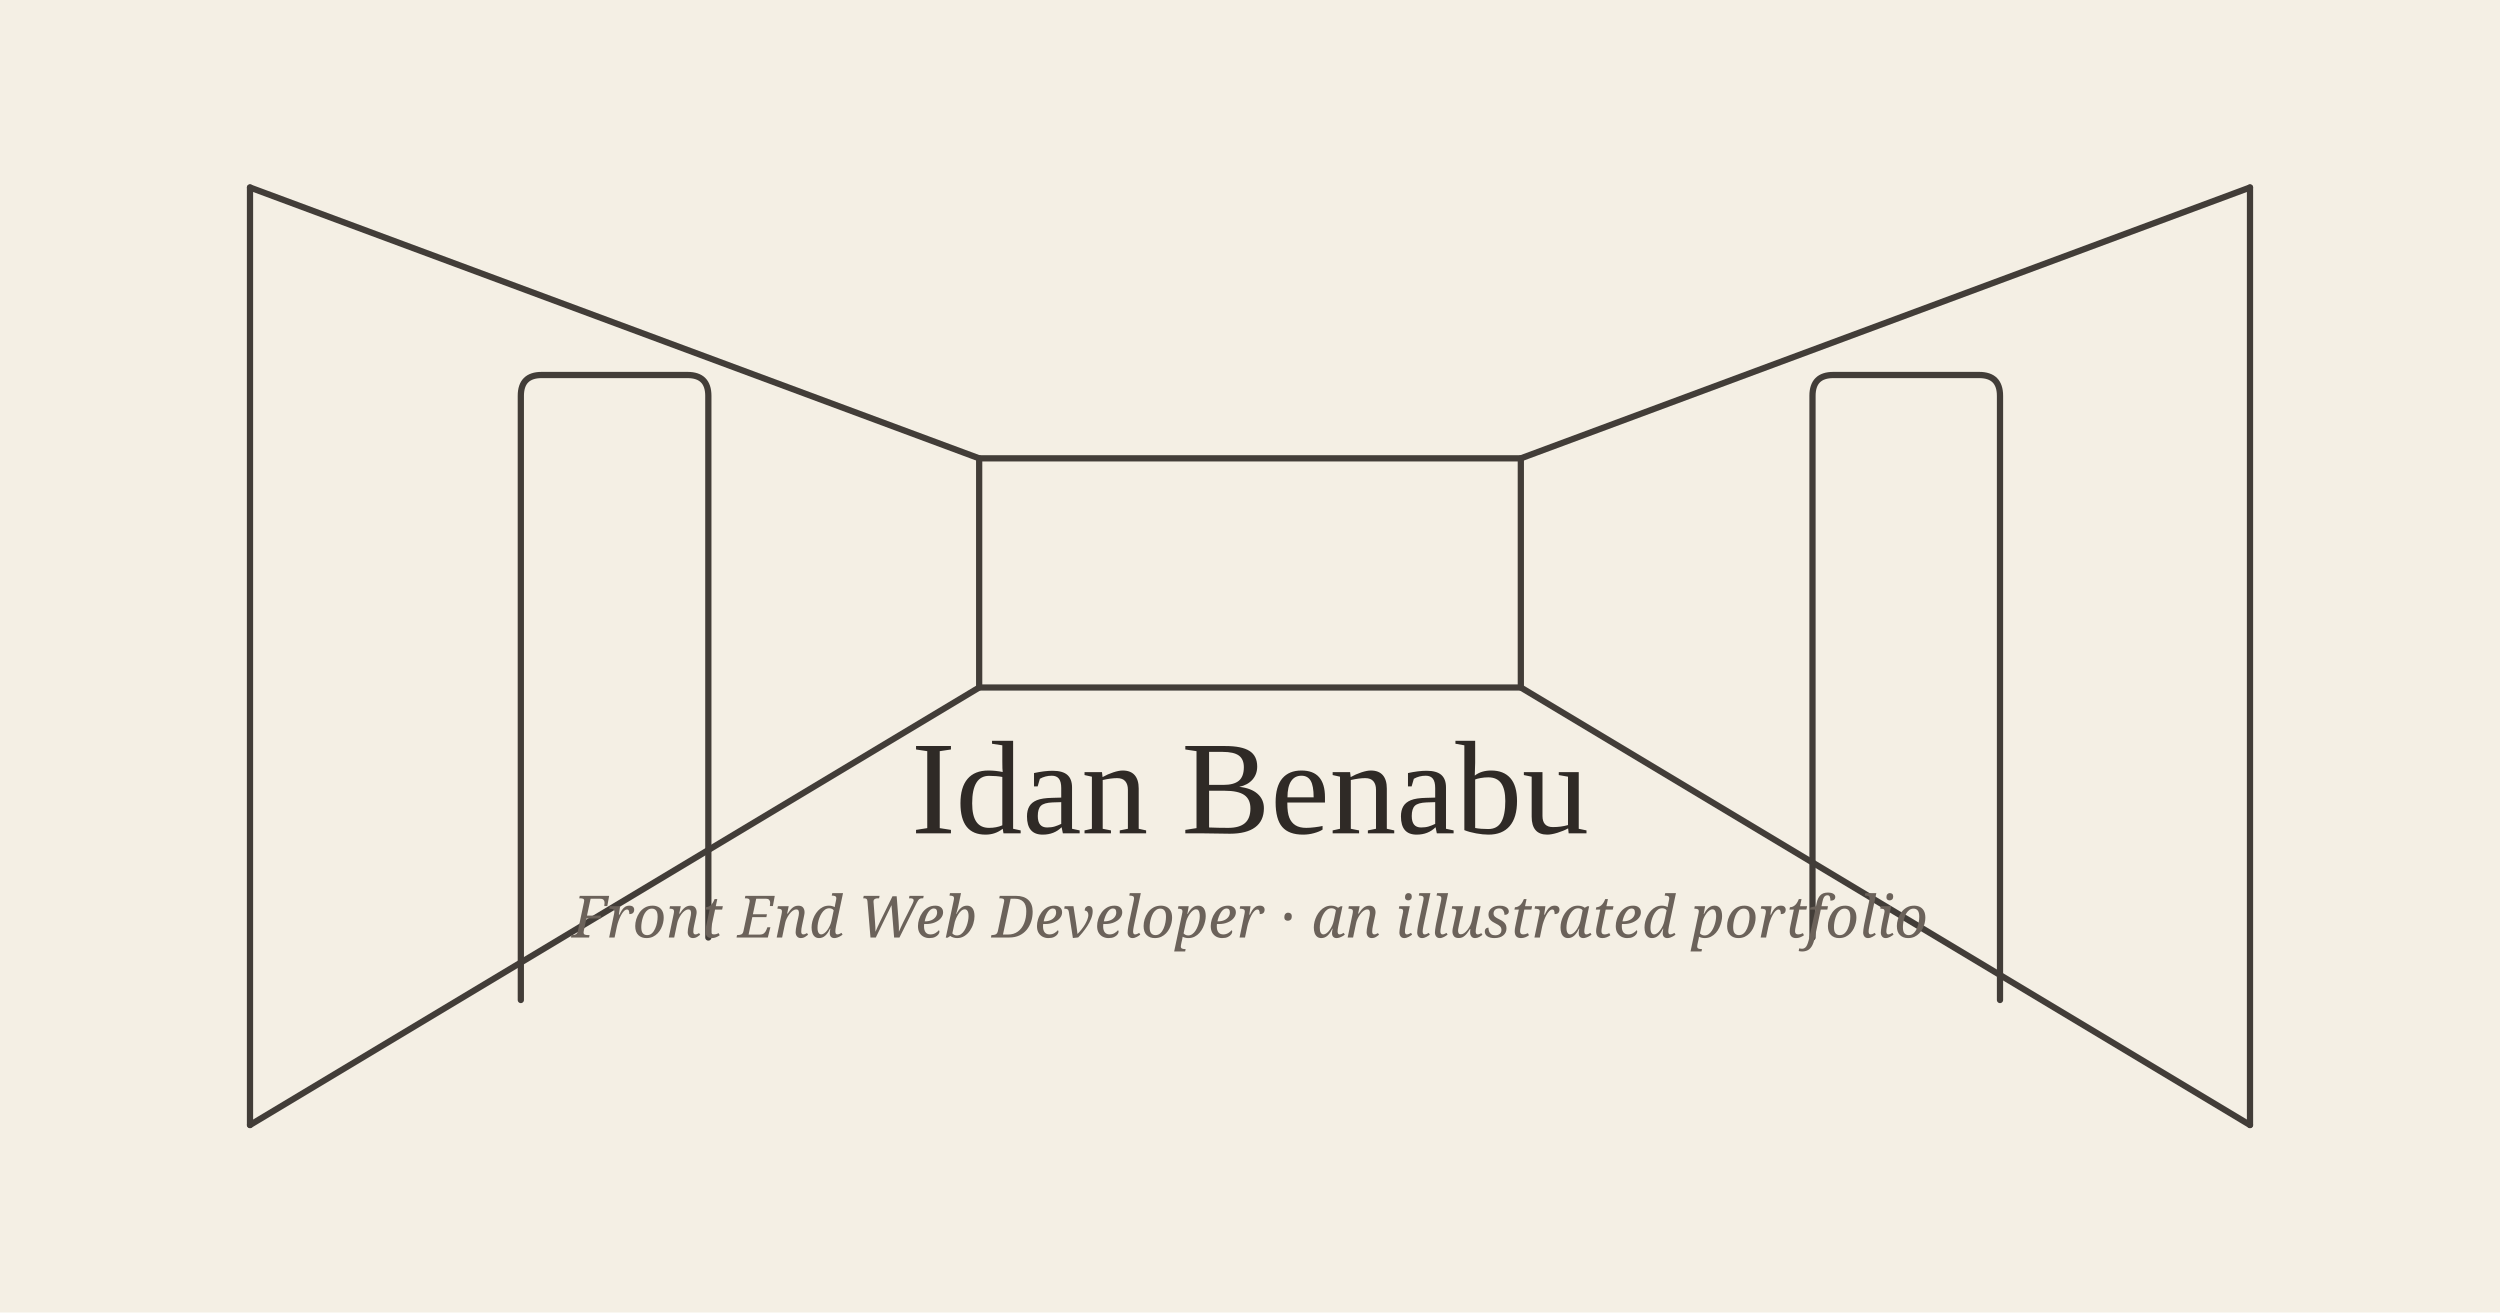
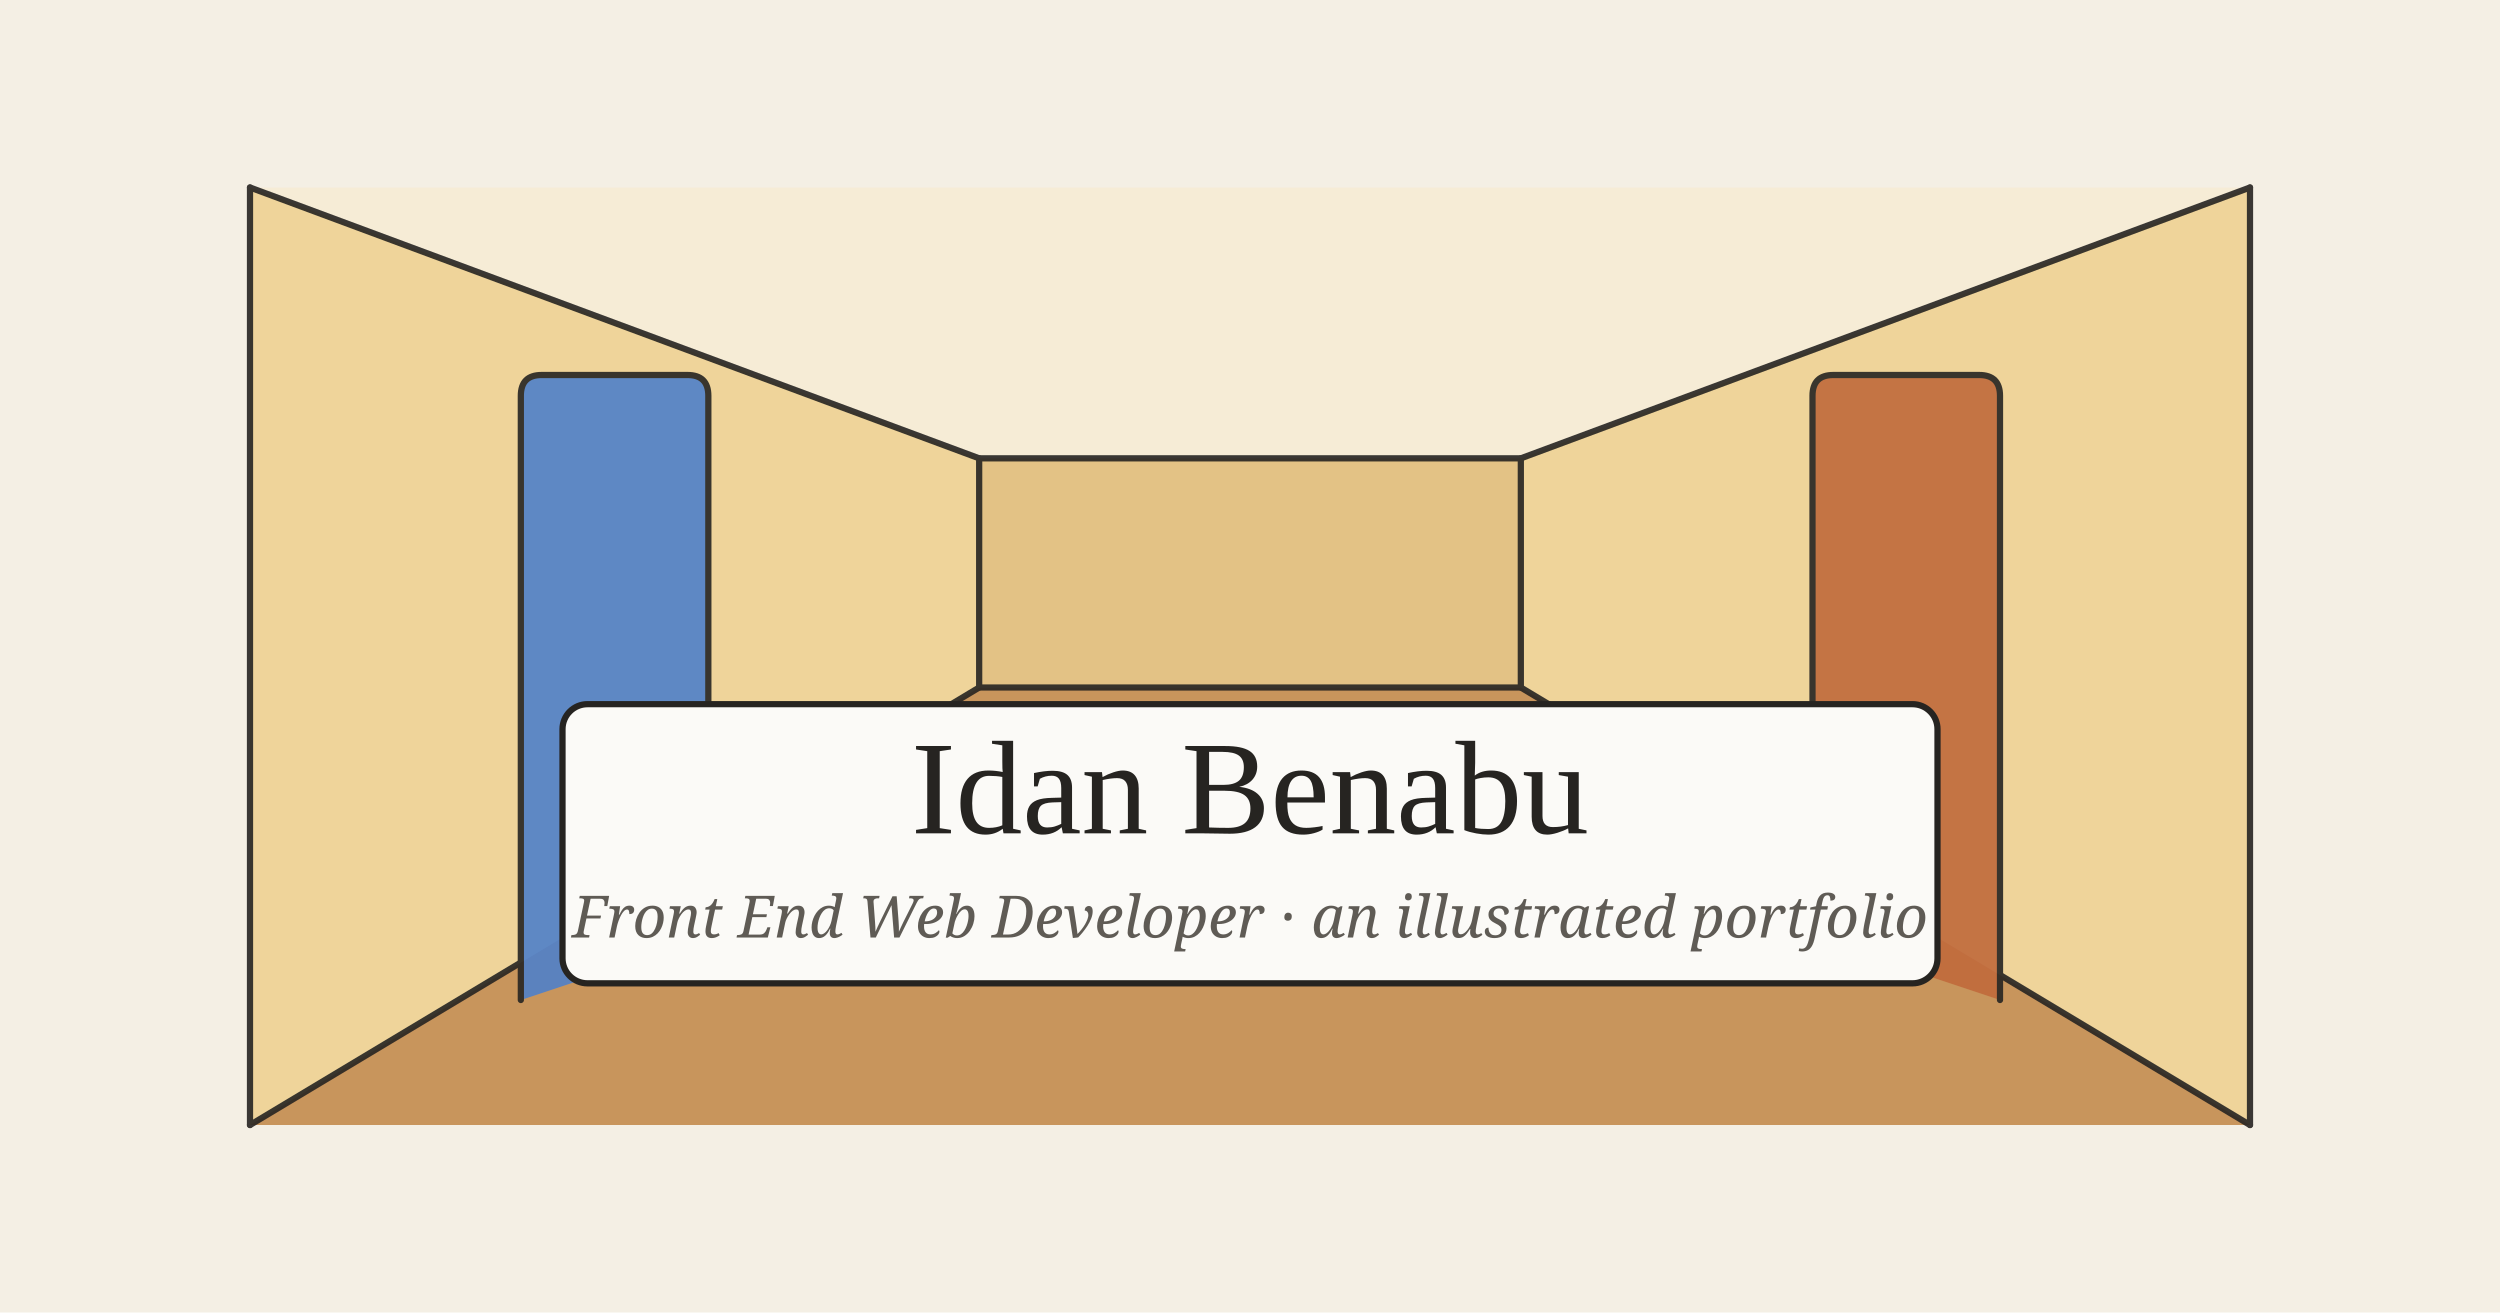
<svg xmlns="http://www.w3.org/2000/svg" viewBox="0 0 1200 630" width="1200" height="630">
  <rect width="1200" height="630" fill="#f4efe4" />
-   <g fill="none" stroke="#2f2a26" stroke-width="3" stroke-linecap="round" stroke-linejoin="round" opacity=".9">
+   <path d="M120 90 L470 220 L730 220 L1080 90 Z" fill="#f6ecd6" />
+   <path d="M120 90 L470 220 V330 L120 540 Z" fill="#efd49a" />
+   <path d="M1080 90 L730 220 V330 L1080 540 Z" fill="#efd49a" />
+   <path d="M470 220 H730 V330 H470 Z" fill="#e3c285" />
+   <path d="M120 540 L470 330 L730 330 L1080 540 Z" fill="#c8955c" />
+   <g fill="none" stroke="#262421" stroke-width="3" stroke-linecap="round" stroke-linejoin="round" opacity=".9">
    <path d="M120 540 L470 330 L730 330 L1080 540" />
    <path d="M120 90 L470 220 L730 220 L1080 90" />
    <path d="M120 90 V540 M1080 90 V540 M470 220 V330 M730 220 V330" />
-     <path d="M250 480 V190 Q250 180 260 180 H330 Q340 180 340 190 V450" />
-     <path d="M870 450 V190 Q870 180 880 180 H950 Q960 180 960 190 V480" />
+     <path d="M250 480 V190 Q250 180 260 180 H330 Q340 180 340 190 V450" fill="#4f7fc9" />
+     <path d="M870 450 V190 Q870 180 880 180 H950 Q960 180 960 190 V480" fill="#c0693b" />
  </g>
-   <text x="600" y="400" font-family="Georgia, 'Times New Roman', serif" font-size="64" fill="#2f2a26" text-anchor="middle">Idan Benabu</text>
-   <text x="600" y="450" font-family="Georgia, serif" font-size="28" fill="#6b625a" text-anchor="middle" font-style="italic">Front End Web Developer · an illustrated portfolio</text>
+   <rect x="270" y="338" width="660" height="134" rx="12" fill="#fbfaf7" stroke="#262421" stroke-width="3" />
+   <text x="600" y="400" font-family="Georgia, 'Times New Roman', serif" font-size="64" fill="#262421" text-anchor="middle">Idan Benabu</text>
+   <text x="600" y="450" font-family="Georgia, serif" font-size="28" fill="#5f5b55" text-anchor="middle" font-style="italic">Front End Web Developer · an illustrated portfolio</text>
</svg>
